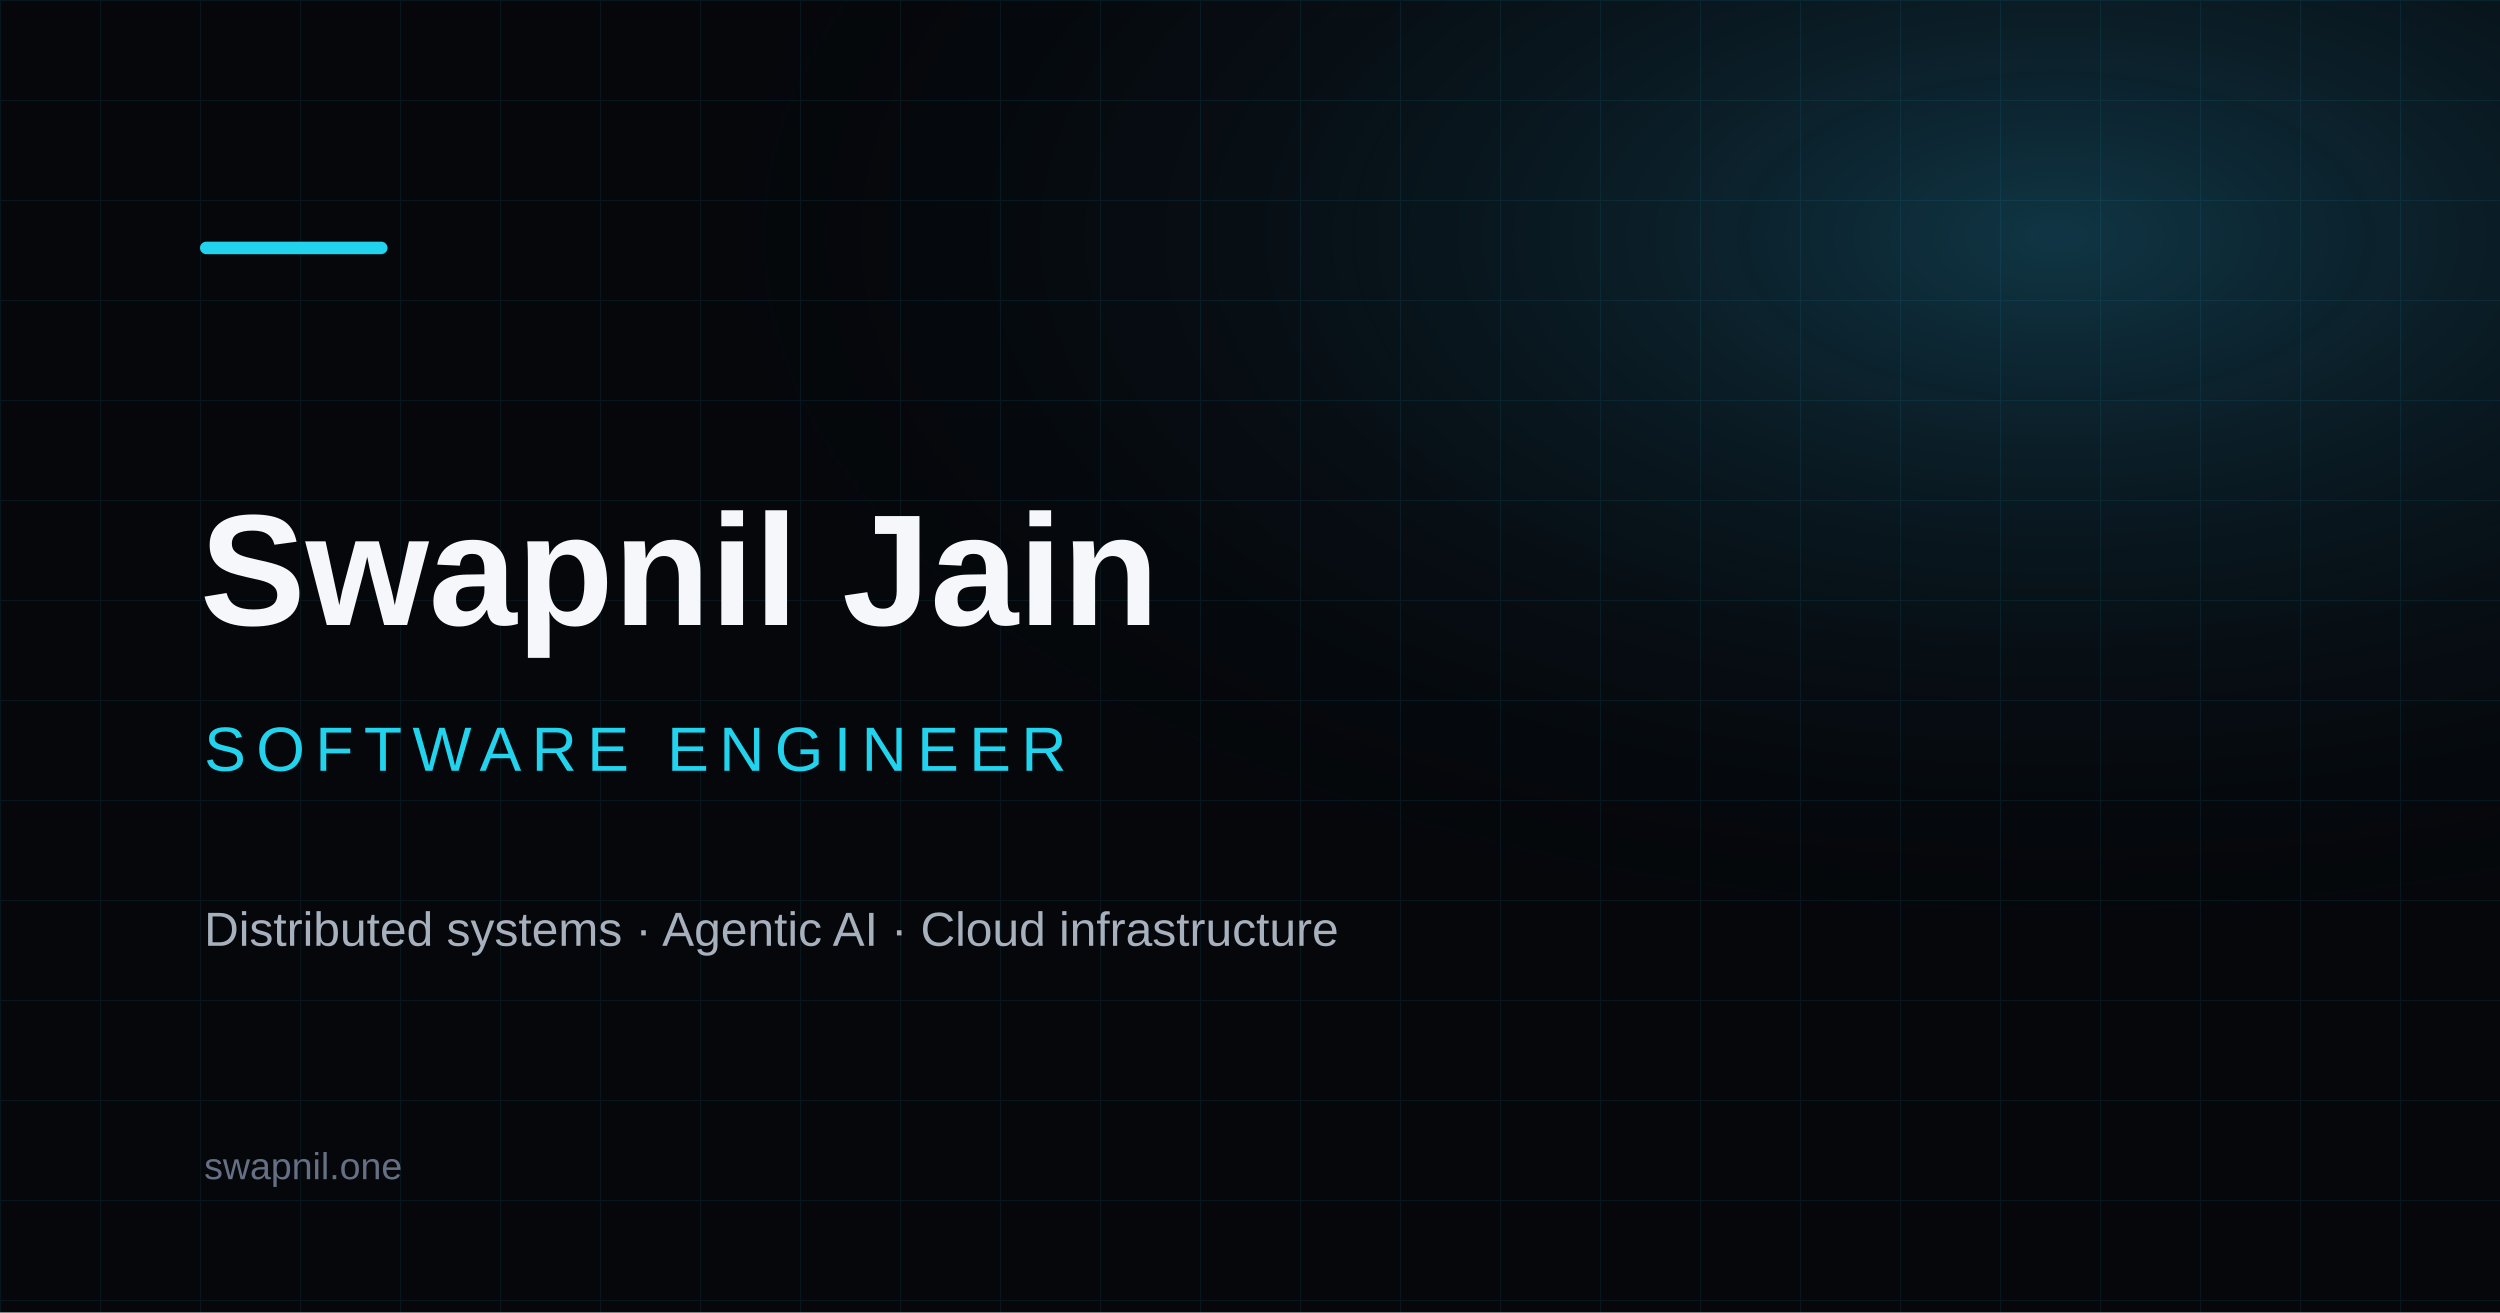
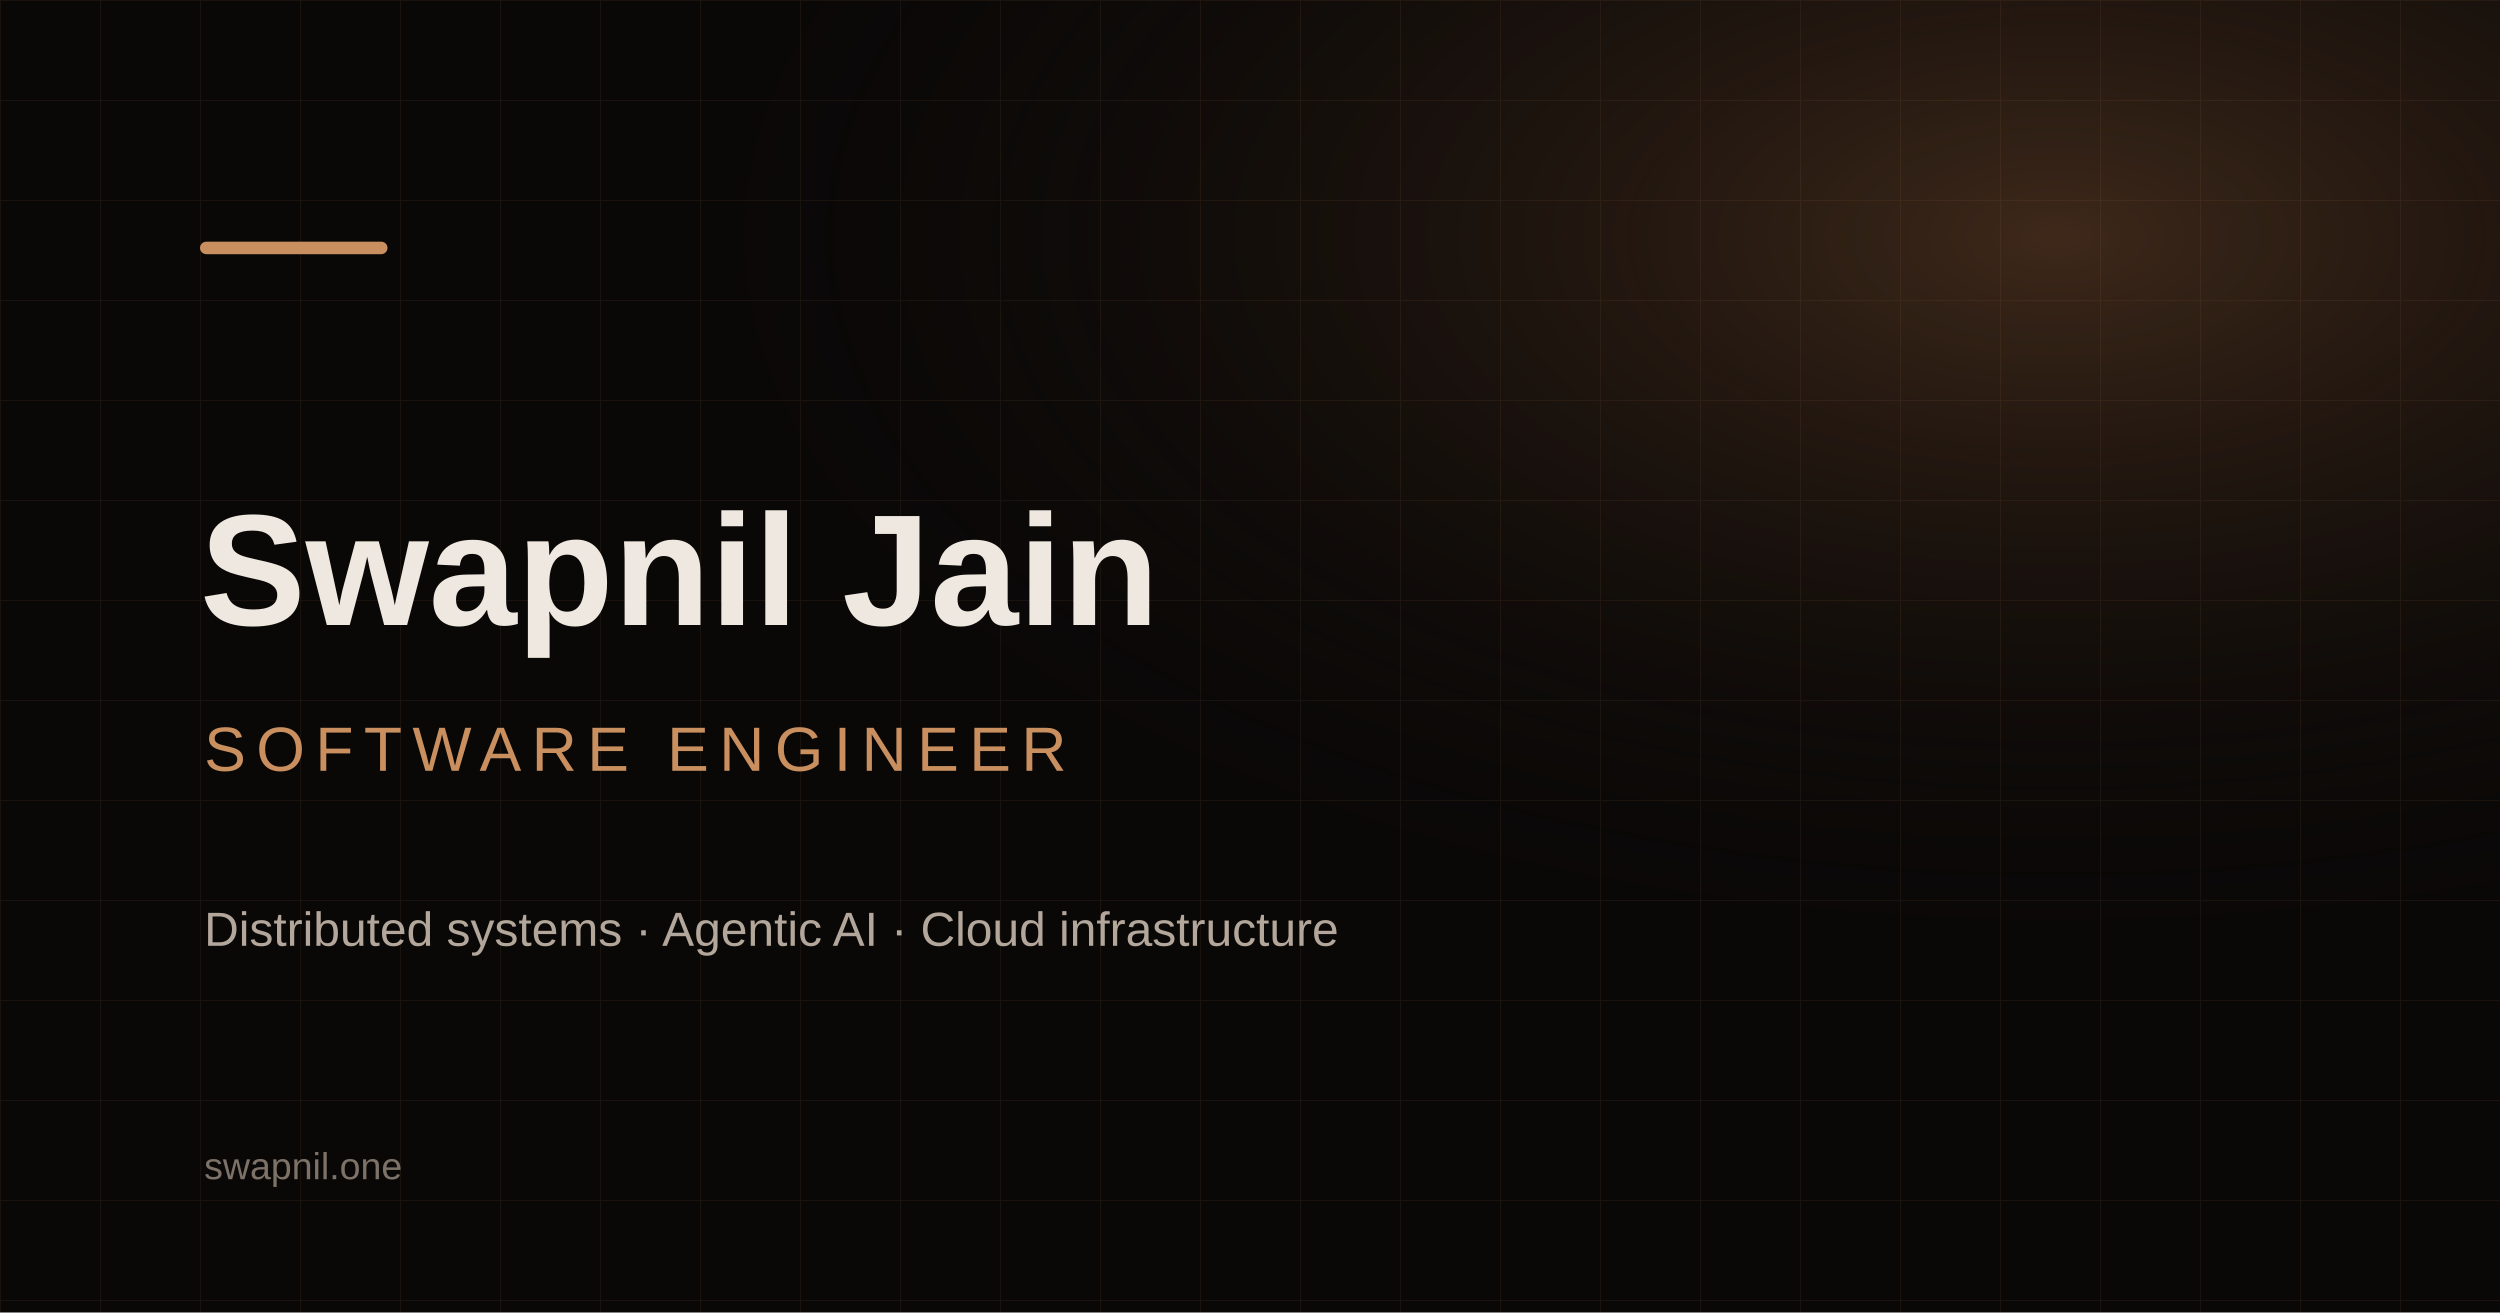
<svg xmlns="http://www.w3.org/2000/svg" width="1200" height="630" viewBox="0 0 1200 630">
  <defs>
    <radialGradient id="glow" cx="82%" cy="18%" r="55%">
-       <stop offset="0" stop-color="#164e63" stop-opacity=".65" />
-       <stop offset="1" stop-color="#05070b" stop-opacity="0" />
+       <stop offset="0" stop-color="#5a3a24" stop-opacity=".65" />
+       <stop offset="1" stop-color="#0a0807" stop-opacity="0" />
    </radialGradient>
    <pattern id="grid" width="48" height="48" patternUnits="userSpaceOnUse">
-       <path d="M48 0H0V48" fill="none" stroke="#22d3ee" stroke-opacity=".08" />
+       <path d="M48 0H0V48" fill="none" stroke="#c98f5e" stroke-opacity=".08" />
    </pattern>
  </defs>
-   <rect width="1200" height="630" fill="#05070b" />
+   <rect width="1200" height="630" fill="#0a0807" />
  <rect width="1200" height="630" fill="url(#glow)" />
  <rect width="1200" height="630" fill="url(#grid)" />
-   <rect x="96" y="116" width="90" height="6" rx="3" fill="#22d3ee" />
-   <text x="96" y="300" fill="#f5f7fa" font-family="Arial, sans-serif" font-size="76" font-weight="700">Swapnil Jain</text>
-   <text x="98" y="370" fill="#22d3ee" font-family="Arial, sans-serif" font-size="30" letter-spacing="5">SOFTWARE ENGINEER</text>
-   <text x="98" y="454" fill="#a7b0bd" font-family="Arial, sans-serif" font-size="23">Distributed systems · Agentic AI · Cloud infrastructure</text>
-   <text x="98" y="566" fill="#667085" font-family="Arial, sans-serif" font-size="18">swapnil.one</text>
+   <rect x="96" y="116" width="90" height="6" rx="3" fill="#c98f5e" />
+   <text x="96" y="300" fill="#efe8e0" font-family="Arial, sans-serif" font-size="76" font-weight="700">Swapnil Jain</text>
+   <text x="98" y="370" fill="#c98f5e" font-family="Arial, sans-serif" font-size="30" letter-spacing="5">SOFTWARE ENGINEER</text>
+   <text x="98" y="454" fill="#b3a79b" font-family="Arial, sans-serif" font-size="23">Distributed systems · Agentic AI · Cloud infrastructure</text>
+   <text x="98" y="566" fill="#7d7268" font-family="Arial, sans-serif" font-size="18">swapnil.one</text>
</svg>
